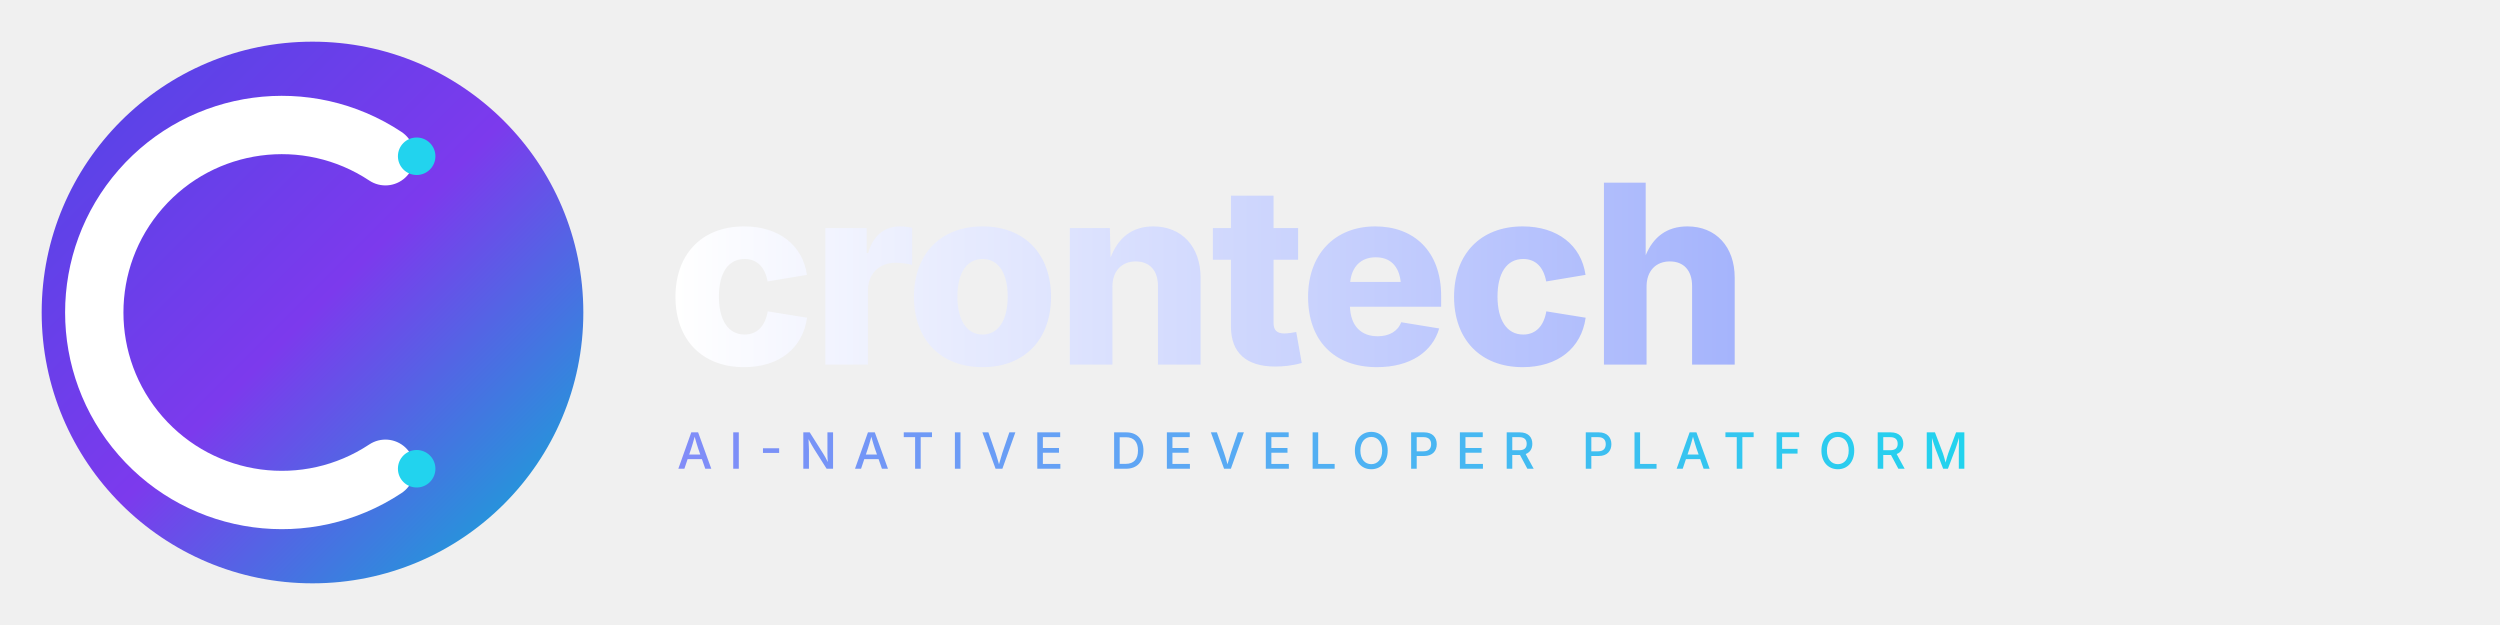
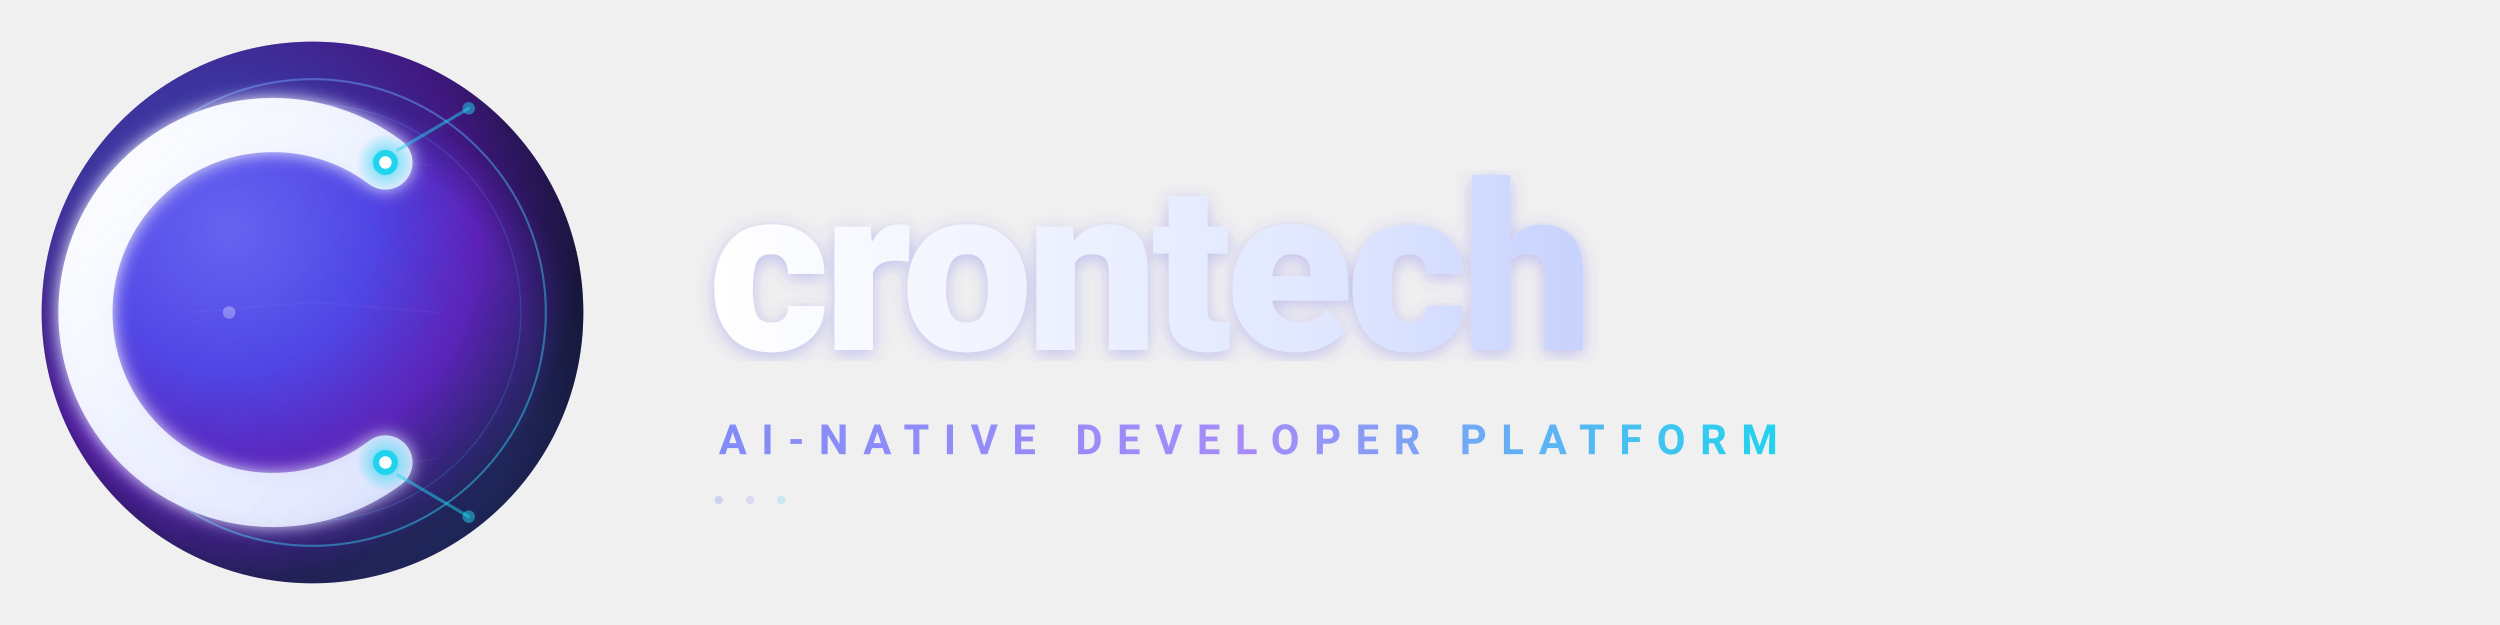
<svg xmlns="http://www.w3.org/2000/svg" viewBox="0 0 1200 300" width="1200" height="300">
  <defs>
-     <linearGradient id="iconBg" x1="0%" y1="0%" x2="100%" y2="100%">
-       <stop offset="0%" style="stop-color:#4F46E5" />
-       <stop offset="50%" style="stop-color:#7C3AED" />
-       <stop offset="100%" style="stop-color:#06B6D4" />
+     <radialGradient id="iconRadial" cx="35%" cy="35%" r="65%" fx="35%" fy="35%">
+       <stop offset="0%" style="stop-color:#6366F1" />
+       <stop offset="40%" style="stop-color:#4F46E5" />
+       <stop offset="70%" style="stop-color:#5B21B6" />
+       <stop offset="100%" style="stop-color:#1E1B4B" />
+     </radialGradient>
+     <linearGradient id="iconOverlay" x1="0%" y1="0%" x2="100%" y2="100%">
+       <stop offset="0%" style="stop-color:#818CF8;stop-opacity:0.25" />
+       <stop offset="50%" style="stop-color:#7C3AED;stop-opacity:0" />
+       <stop offset="100%" style="stop-color:#06B6D4;stop-opacity:0.15" />
    </linearGradient>
-     <linearGradient id="textGrad" x1="0%" y1="0%" x2="100%" y2="0%">
+     <radialGradient id="iconInnerShadow" cx="50%" cy="60%" r="50%">
+       <stop offset="0%" style="stop-color:#000;stop-opacity:0" />
+       <stop offset="80%" style="stop-color:#000;stop-opacity:0" />
+       <stop offset="100%" style="stop-color:#000;stop-opacity:0.3" />
+     </radialGradient>
+     <linearGradient id="wordGrad" x1="0%" y1="0%" x2="100%" y2="0%">
      <stop offset="0%" style="stop-color:#FFFFFF" />
-       <stop offset="100%" style="stop-color:#A5B4FC" />
+       <stop offset="70%" style="stop-color:#E0E7FF" />
+       <stop offset="100%" style="stop-color:#C7D2FE" />
    </linearGradient>
-     <linearGradient id="accentGrad" x1="0%" y1="0%" x2="100%" y2="0%">
+     <linearGradient id="tagGrad" x1="0%" y1="0%" x2="100%" y2="0%">
      <stop offset="0%" style="stop-color:#818CF8" />
+       <stop offset="50%" style="stop-color:#A78BFA" />
      <stop offset="100%" style="stop-color:#22D3EE" />
    </linearGradient>
+     <linearGradient id="cLetterGrad" x1="0%" y1="0%" x2="100%" y2="100%">
+       <stop offset="0%" style="stop-color:#FFFFFF" />
+       <stop offset="100%" style="stop-color:#E0E7FF;stop-opacity:0.9" />
+     </linearGradient>
+     <radialGradient id="nodeGlowFull" cx="50%" cy="50%" r="50%">
+       <stop offset="0%" style="stop-color:#22D3EE;stop-opacity:1" />
+       <stop offset="50%" style="stop-color:#22D3EE;stop-opacity:0.4" />
+       <stop offset="100%" style="stop-color:#22D3EE;stop-opacity:0" />
+     </radialGradient>
+     <linearGradient id="ringGradFull" x1="0%" y1="0%" x2="100%" y2="100%">
+       <stop offset="0%" style="stop-color:#818CF8;stop-opacity:0.5" />
+       <stop offset="100%" style="stop-color:#22D3EE;stop-opacity:0.5" />
+     </linearGradient>
+     <linearGradient id="sepGrad" x1="0%" y1="0%" x2="0%" y2="100%">
+       <stop offset="0%" style="stop-color:#4F46E5;stop-opacity:0" />
+       <stop offset="30%" style="stop-color:#818CF8;stop-opacity:0.6" />
+       <stop offset="70%" style="stop-color:#22D3EE;stop-opacity:0.6" />
+       <stop offset="100%" style="stop-color:#06B6D4;stop-opacity:0" />
+     </linearGradient>
+     <filter id="softGlowFull" x="-50%" y="-50%" width="200%" height="200%">
+       <feGaussianBlur in="SourceGraphic" stdDeviation="4" result="blur" />
+       <feMerge>
+         <feMergeNode in="blur" />
+         <feMergeNode in="SourceGraphic" />
+       </feMerge>
+     </filter>
+     <filter id="textShadow" x="-5%" y="-5%" width="110%" height="110%">
+       <feDropShadow dx="0" dy="2" stdDeviation="4" flood-color="#4F46E5" flood-opacity="0.3" />
+     </filter>
  </defs>
-   <circle cx="150" cy="150" r="130" fill="url(#iconBg)" />
-   <path d="M 185 75 A 90 90 0 1 0 185 225" fill="none" stroke="white" stroke-width="28" stroke-linecap="round" />
-   <circle cx="200" cy="75" r="9" fill="#22D3EE" />
-   <circle cx="200" cy="225" r="9" fill="#22D3EE" />
-   <text x="320" y="175" font-family="system-ui, -apple-system, 'Segoe UI', sans-serif" font-size="120" font-weight="800" fill="url(#textGrad)" letter-spacing="-2">crontech</text>
-   <text x="325" y="225" font-family="system-ui, -apple-system, 'Segoe UI', sans-serif" font-size="24" font-weight="500" fill="url(#accentGrad)" letter-spacing="8" text-transform="uppercase">AI-NATIVE DEVELOPER PLATFORM</text>
+   <g transform="translate(0, 0)">
+     <circle cx="150" cy="150" r="130" fill="url(#iconRadial)" />
+     <circle cx="150" cy="150" r="130" fill="url(#iconOverlay)" />
+     <circle cx="150" cy="150" r="130" fill="url(#iconInnerShadow)" />
+     <circle cx="150" cy="150" r="112" fill="none" stroke="url(#ringGradFull)" stroke-width="1" />
+     <circle cx="150" cy="150" r="100" fill="none" stroke="url(#ringGradFull)" stroke-width="0.6" opacity="0.4" />
+     <g opacity="0.05" stroke="#C7D2FE" stroke-width="0.8" fill="none">
+       <line x1="90" y1="80" x2="150" y2="70" />
+       <line x1="150" y1="70" x2="210" y2="80" />
+       <line x1="90" y1="150" x2="150" y2="145" />
+       <line x1="150" y1="145" x2="210" y2="150" />
+       <line x1="90" y1="220" x2="150" y2="230" />
+       <line x1="150" y1="230" x2="210" y2="220" />
+     </g>
+     <path d="M 185 78 A 90 90 0 1 0 185 222" fill="none" stroke="url(#cLetterGrad)" stroke-width="26" stroke-linecap="round" filter="url(#softGlowFull)" />
+     <circle cx="185" cy="78" r="14" fill="url(#nodeGlowFull)" />
+     <circle cx="185" cy="78" r="6" fill="#22D3EE" />
+     <circle cx="185" cy="78" r="3" fill="#FFFFFF" />
+     <circle cx="185" cy="222" r="14" fill="url(#nodeGlowFull)" />
+     <circle cx="185" cy="222" r="6" fill="#22D3EE" />
+     <circle cx="185" cy="222" r="3" fill="#FFFFFF" />
+     <g stroke="#22D3EE" stroke-width="1.5" opacity="0.5" stroke-linecap="round">
+       <line x1="191" y1="72" x2="225" y2="52" />
+       <line x1="191" y1="228" x2="225" y2="248" />
+     </g>
+     <circle cx="225" cy="52" r="3" fill="#22D3EE" opacity="0.5" />
+     <circle cx="225" cy="248" r="3" fill="#22D3EE" opacity="0.5" />
+     <circle cx="110" cy="150" r="3" fill="#FFFFFF" opacity="0.3" />
+   </g>
+   <line x1="305" y1="50" x2="305" y2="250" stroke="url(#sepGrad)" stroke-width="1.5" />
+   <text x="340" y="168" font-family="system-ui, -apple-system, 'Segoe UI', Roboto, sans-serif" font-size="112" font-weight="800" fill="url(#wordGrad)" letter-spacing="-3" filter="url(#textShadow)">crontech</text>
+   <text x="345" y="218" font-family="system-ui, -apple-system, 'Segoe UI', Roboto, sans-serif" font-size="20" font-weight="600" fill="url(#tagGrad)" letter-spacing="7">AI-NATIVE DEVELOPER PLATFORM</text>
+   <circle cx="345" cy="240" r="2" fill="#818CF8" opacity="0.3" />
+   <circle cx="360" cy="240" r="2" fill="#A78BFA" opacity="0.25" />
+   <circle cx="375" cy="240" r="2" fill="#22D3EE" opacity="0.2" />
</svg>
